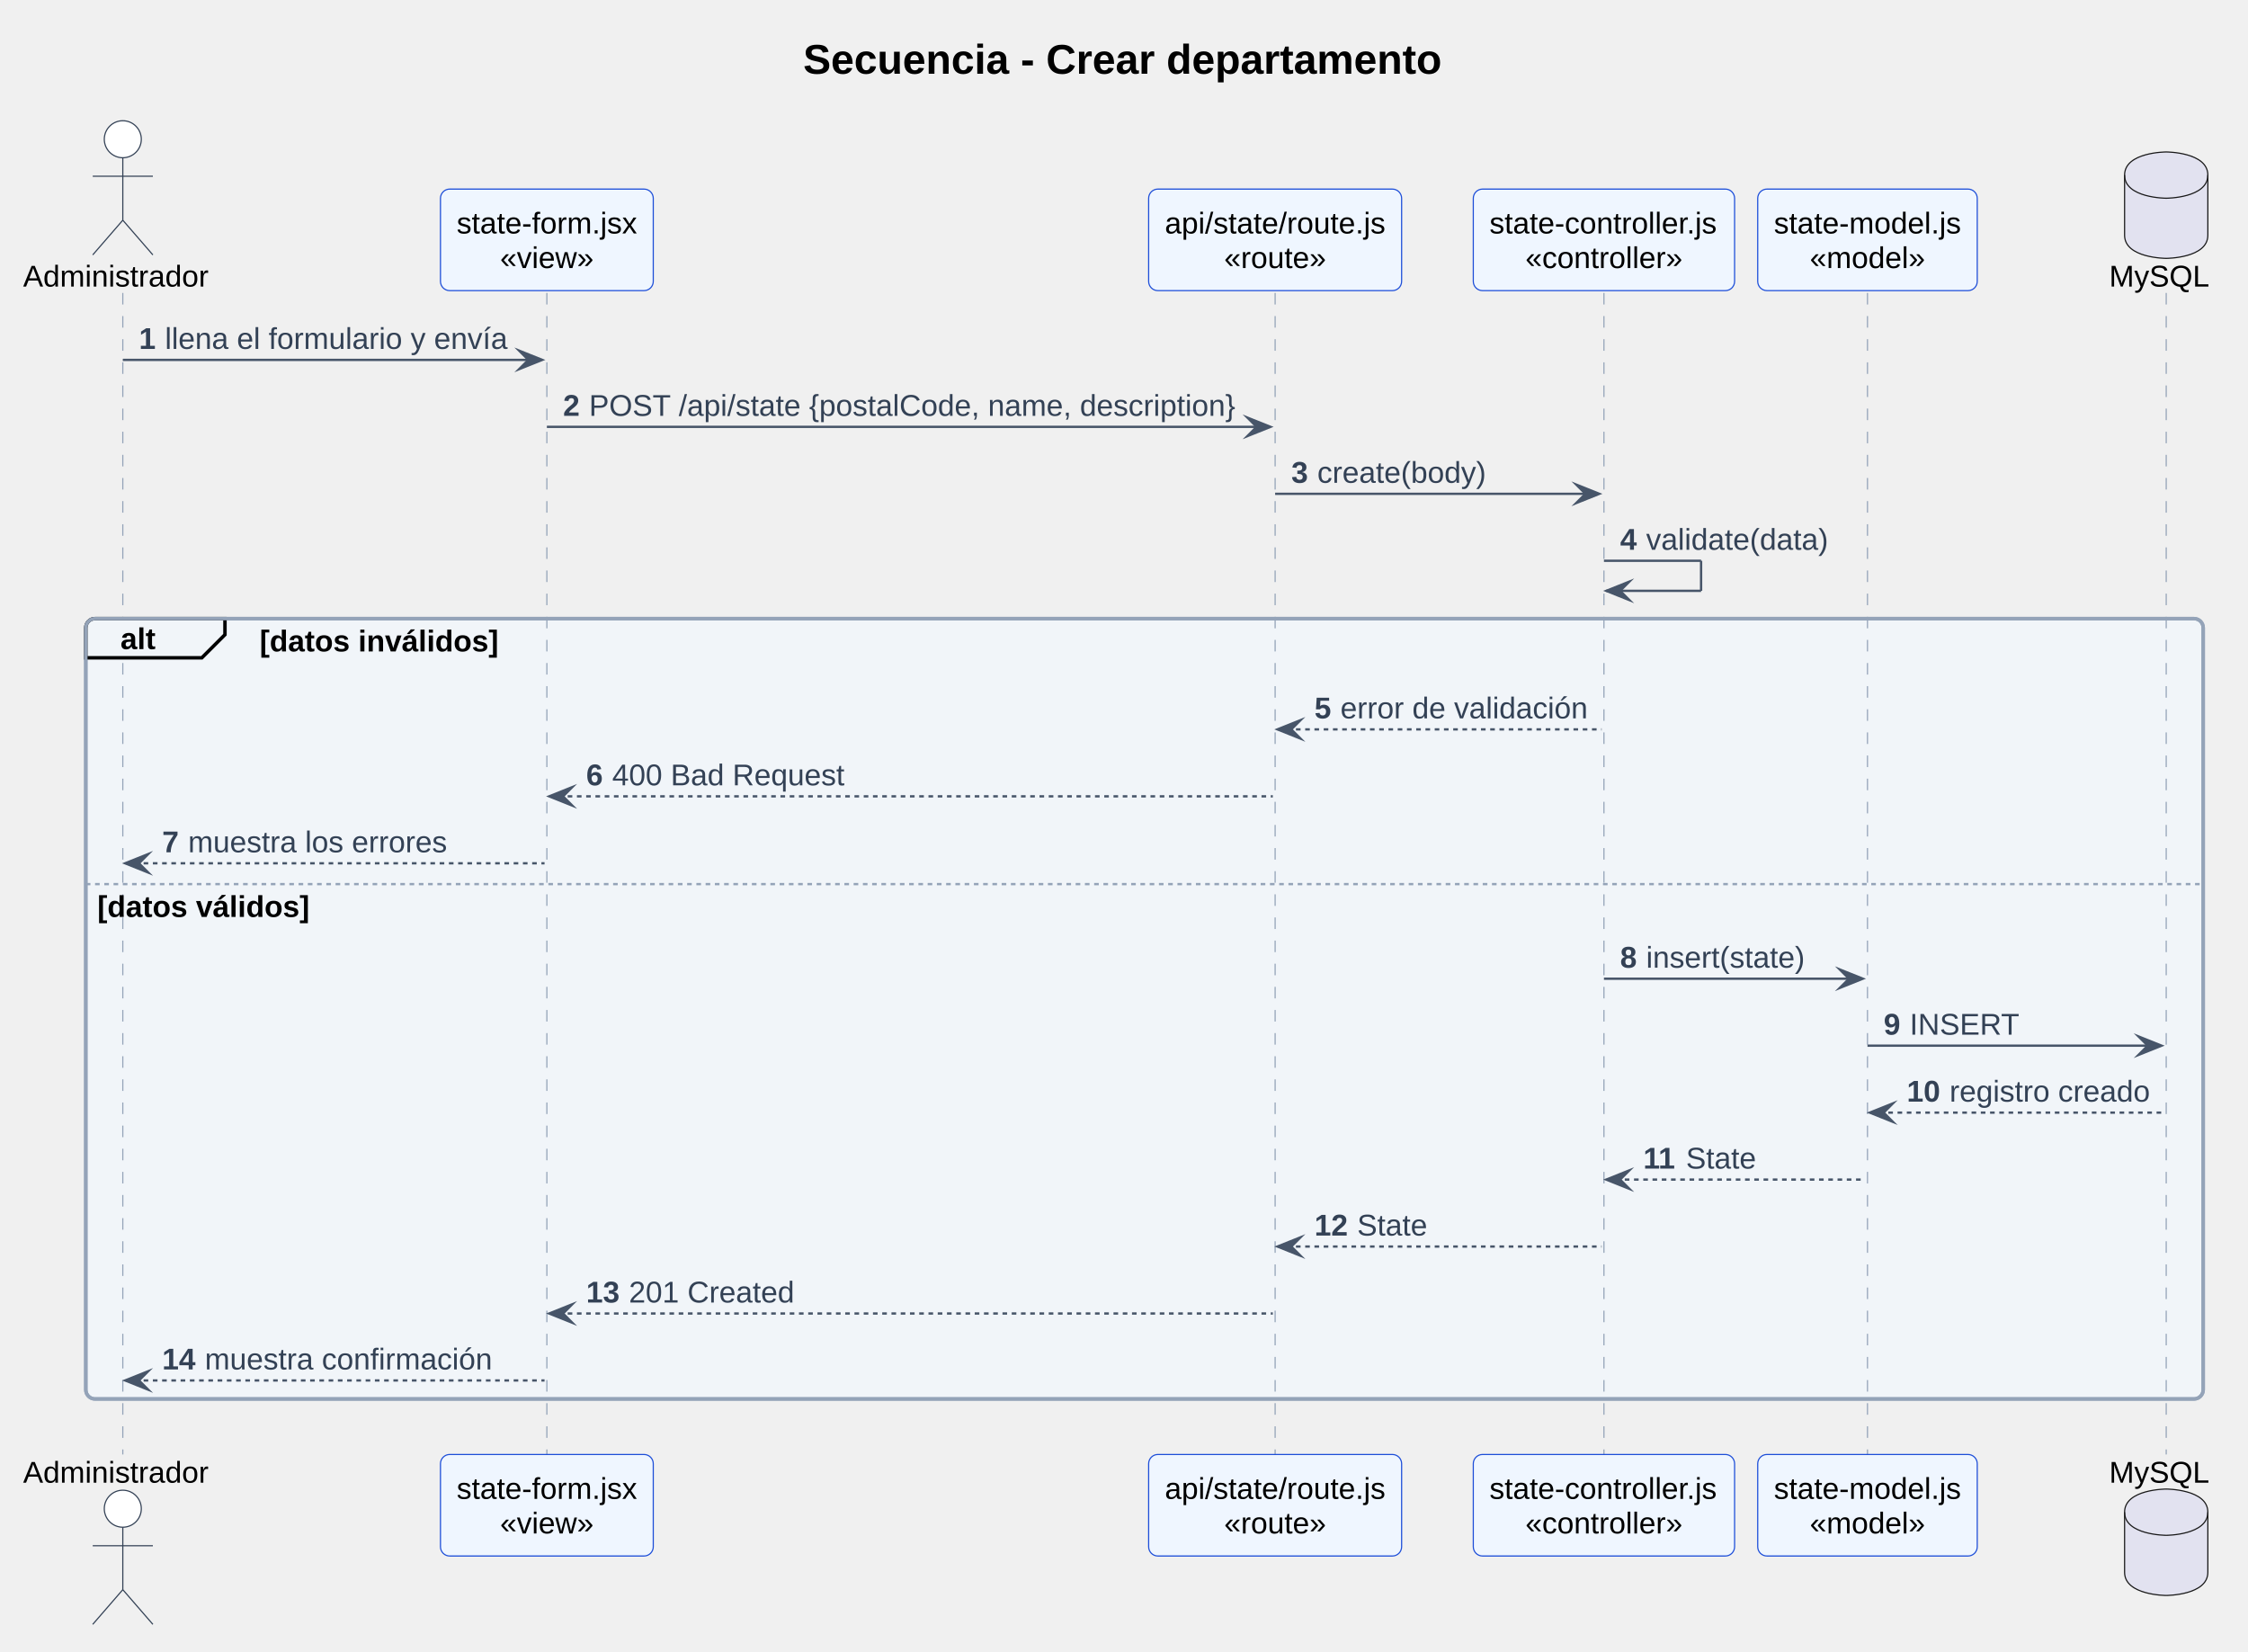
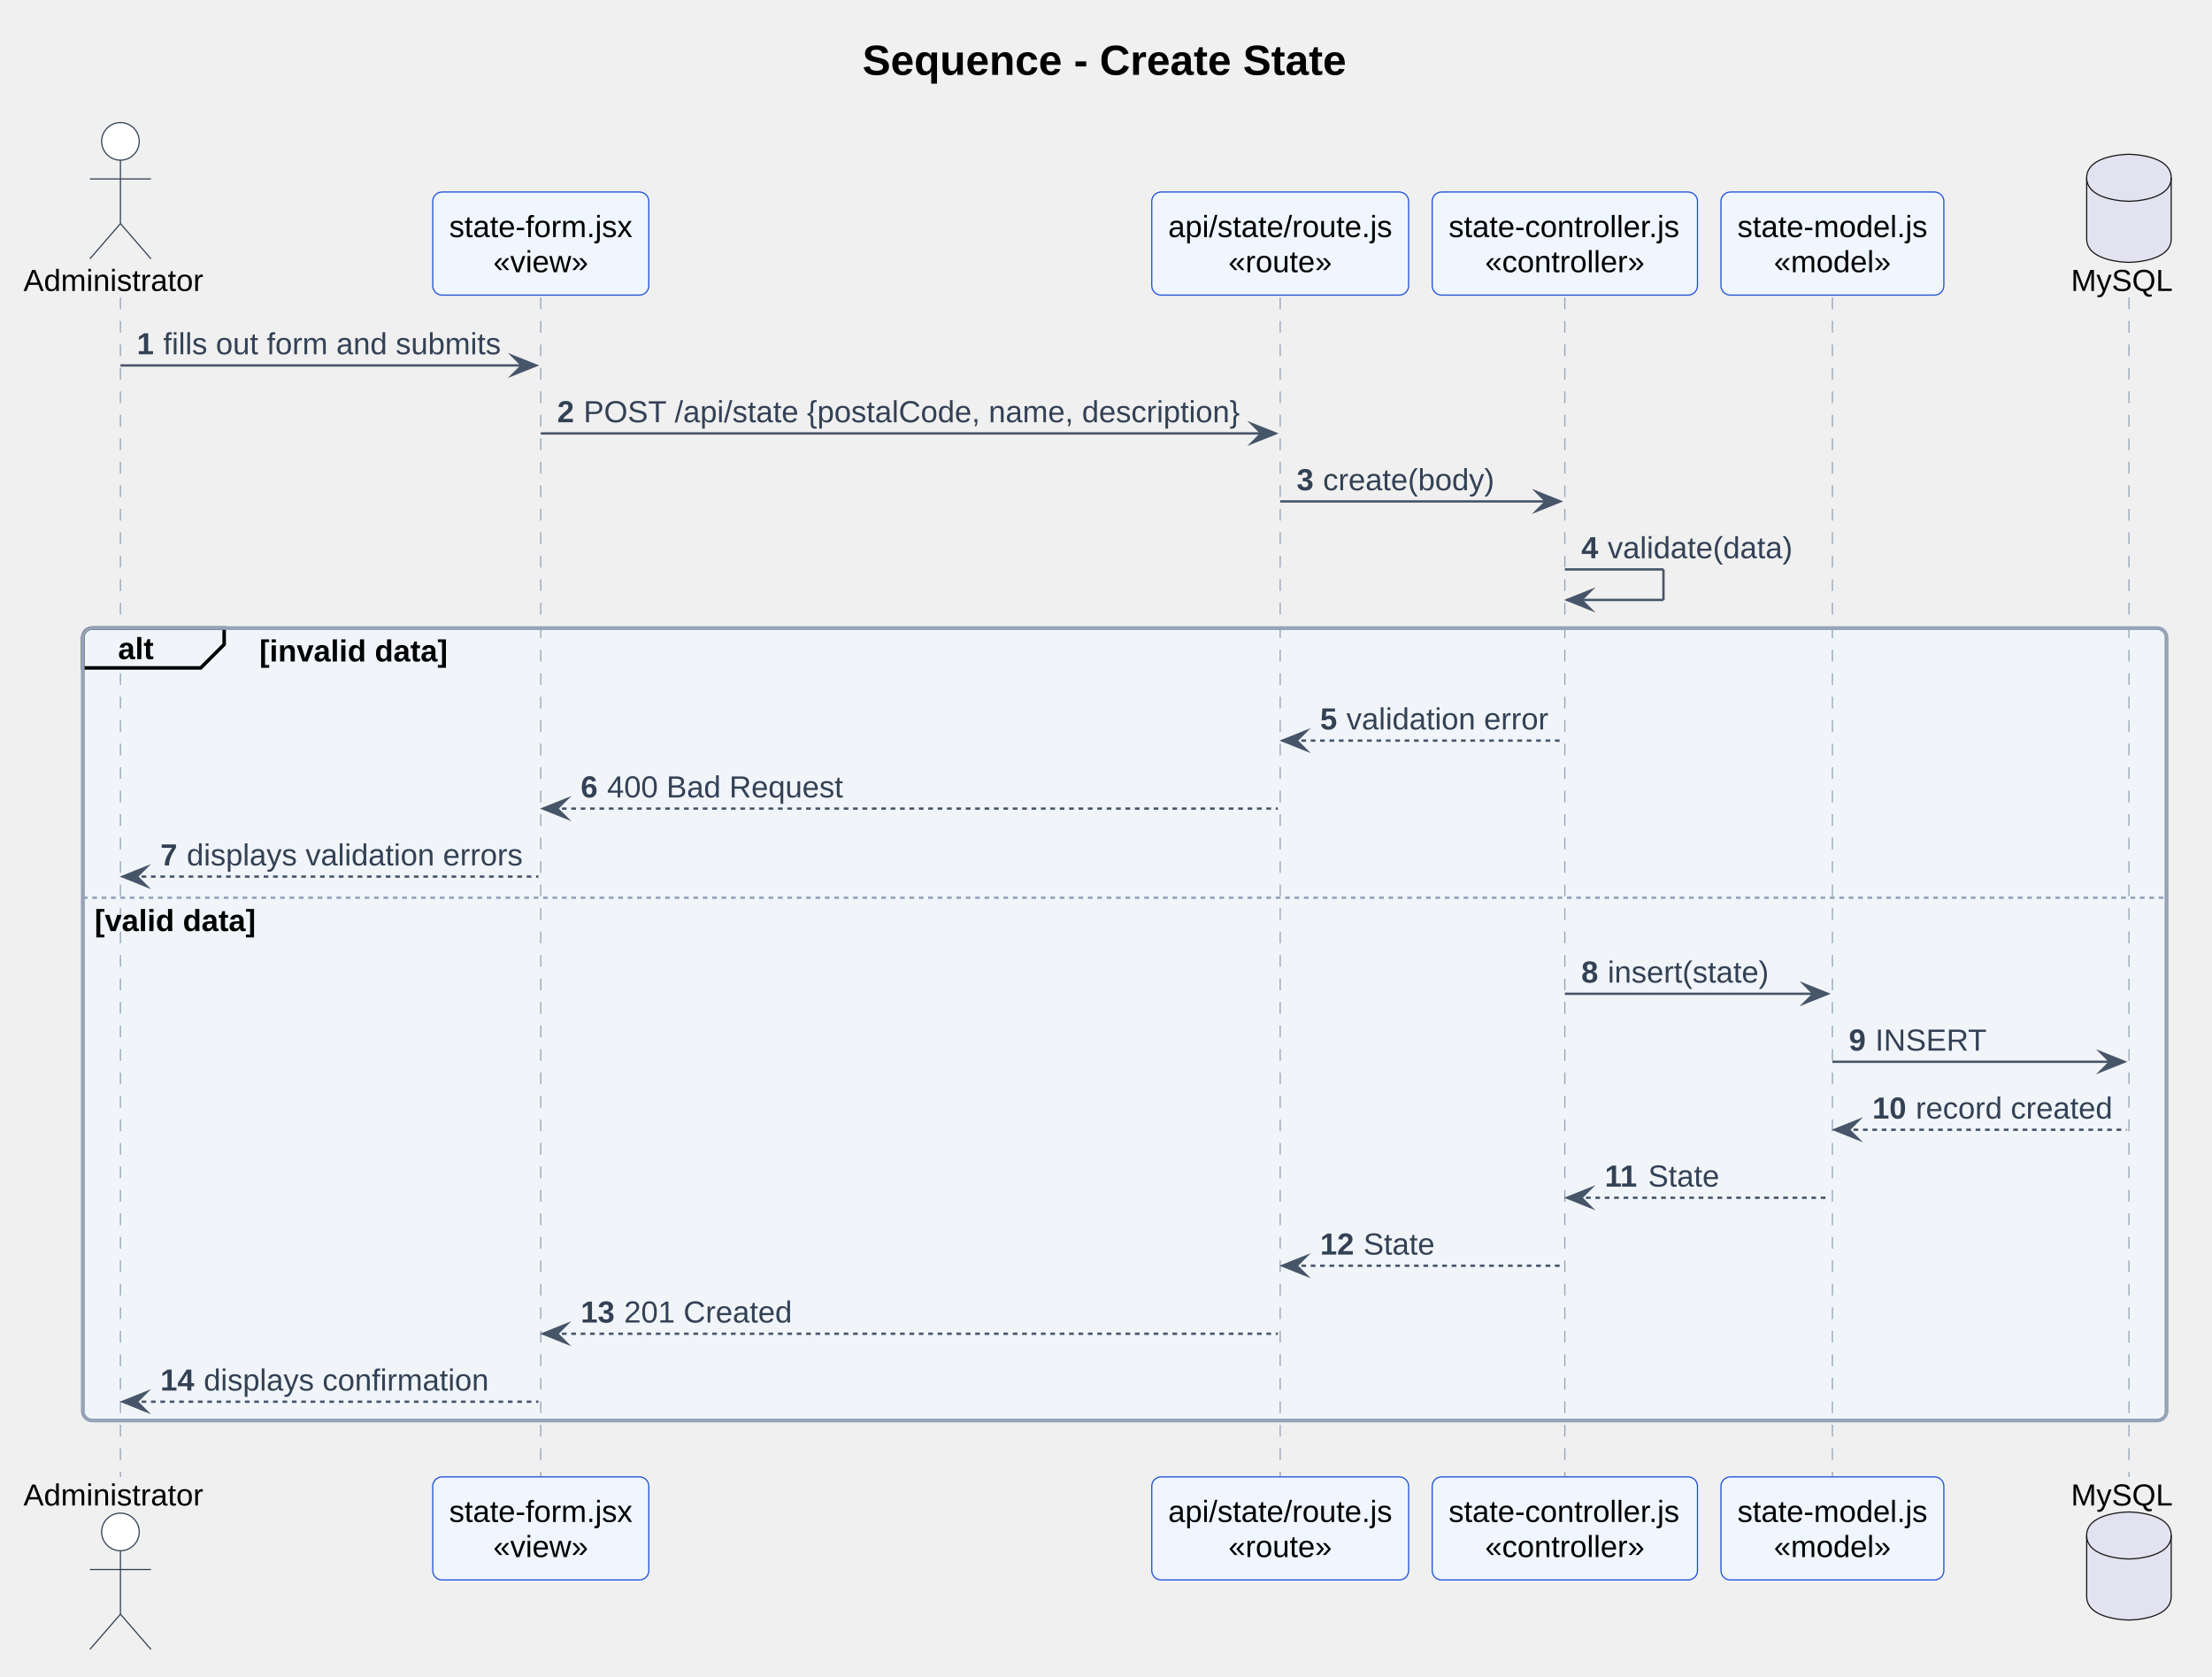
- <svg xmlns="http://www.w3.org/2000/svg" version="1.1" data-diagram-type="SEQUENCE" style="width:972px;height:714px;background:#FFFFFF;" width="972px" height="714px" viewBox="0 0 972 714" zoomAndPan="magnify" preserveAspectRatio="none" contentStyleType="text/css">
+ <svg xmlns="http://www.w3.org/2000/svg" version="1.1" data-diagram-type="SEQUENCE" style="width:942px;height:714px;background:#FFFFFF;" width="942px" height="714px" viewBox="0 0 942 714" zoomAndPan="magnify" preserveAspectRatio="none" contentStyleType="text/css">
  <defs />
  <g font-family="sans-serif" lengthAdjust="spacing">
    <g class="title" data-source-line="2">
-       <text x="347.27" y="31.884" fill="#000" font-size="18" textLength="276.1" font-weight="700" font-family="Arial">Secuencia - Crear departamento</text>
+       <text x="367.275" y="31.884" fill="#000" font-size="18" textLength="206.077" font-weight="700" font-family="Arial">Sequence - Create State</text>
    </g>
-     <rect x="37.098" y="267.442" width="915.541" height="337.385" fill="#F1F5F9" style="stroke:#F1F5F9;stroke-width:1;" rx="4" ry="4" />
-     <rect x="37.098" y="267.442" width="915.541" height="337.385" fill="none" style="stroke:#94A3B8;stroke-width:1.5;" rx="4" ry="4" />
+     <rect x="35.289" y="267.442" width="887.339" height="337.385" fill="#F1F5F9" style="stroke:#F1F5F9;stroke-width:1;" rx="4" ry="4" />
+     <rect x="35.289" y="267.442" width="887.339" height="337.385" fill="none" style="stroke:#94A3B8;stroke-width:1.5;" rx="4" ry="4" />
    <g class="participant-lifeline" data-qualified-name="U" data-entity-uid="part1" id="part1-lifeline" data-source-line="5">
      <g>
-         <rect x="49.598" y="126.647" width="8" height="502.18" fill="#000" fill-opacity="0" />
-         <line x1="53.098" y1="126.647" x2="53.098" y2="628.827" style="stroke:#94A3B8;stroke-width:0.5;stroke-dasharray:5,5;" />
+         <rect x="47.789" y="126.647" width="8" height="502.18" fill="#000" fill-opacity="0" />
+         <line x1="51.289" y1="126.647" x2="51.289" y2="628.827" style="stroke:#94A3B8;stroke-width:0.5;stroke-dasharray:5,5;" />
      </g>
    </g>
    <g class="participant-lifeline" data-qualified-name="V" data-entity-uid="part2" id="part2-lifeline" data-source-line="6">
      <g>
-         <rect x="232.957" y="126.647" width="8" height="502.18" fill="#000" fill-opacity="0" />
-         <line x1="236.457" y1="126.647" x2="236.457" y2="628.827" style="stroke:#94A3B8;stroke-width:0.5;stroke-dasharray:5,5;" />
+         <rect x="226.793" y="126.647" width="8" height="502.18" fill="#000" fill-opacity="0" />
+         <line x1="230.293" y1="126.647" x2="230.293" y2="628.827" style="stroke:#94A3B8;stroke-width:0.5;stroke-dasharray:5,5;" />
      </g>
    </g>
    <g class="participant-lifeline" data-qualified-name="R" data-entity-uid="part3" id="part3-lifeline" data-source-line="7">
      <g>
-         <rect x="547.846" y="126.647" width="8" height="502.18" fill="#000" fill-opacity="0" />
-         <line x1="551.346" y1="126.647" x2="551.346" y2="628.827" style="stroke:#94A3B8;stroke-width:0.5;stroke-dasharray:5,5;" />
+         <rect x="541.682" y="126.647" width="8" height="502.18" fill="#000" fill-opacity="0" />
+         <line x1="545.182" y1="126.647" x2="545.182" y2="628.827" style="stroke:#94A3B8;stroke-width:0.5;stroke-dasharray:5,5;" />
      </g>
    </g>
    <g class="participant-lifeline" data-qualified-name="C" data-entity-uid="part4" id="part4-lifeline" data-source-line="8">
      <g>
-         <rect x="690.021" y="126.647" width="8" height="502.18" fill="#000" fill-opacity="0" />
-         <line x1="693.521" y1="126.647" x2="693.521" y2="628.827" style="stroke:#94A3B8;stroke-width:0.5;stroke-dasharray:5,5;" />
+         <rect x="662.897" y="126.647" width="8" height="502.18" fill="#000" fill-opacity="0" />
+         <line x1="666.397" y1="126.647" x2="666.397" y2="628.827" style="stroke:#94A3B8;stroke-width:0.5;stroke-dasharray:5,5;" />
      </g>
    </g>
    <g class="participant-lifeline" data-qualified-name="M" data-entity-uid="part5" id="part5-lifeline" data-source-line="9">
      <g>
-         <rect x="803.97" y="126.647" width="8" height="502.18" fill="#000" fill-opacity="0" />
-         <line x1="807.47" y1="126.647" x2="807.47" y2="628.827" style="stroke:#94A3B8;stroke-width:0.5;stroke-dasharray:5,5;" />
+         <rect x="776.847" y="126.647" width="8" height="502.18" fill="#000" fill-opacity="0" />
+         <line x1="780.347" y1="126.647" x2="780.347" y2="628.827" style="stroke:#94A3B8;stroke-width:0.5;stroke-dasharray:5,5;" />
      </g>
    </g>
    <g class="participant-lifeline" data-qualified-name="DB" data-entity-uid="part6" id="part6-lifeline" data-source-line="10">
      <g>
-         <rect x="933.139" y="126.647" width="8" height="502.18" fill="#000" fill-opacity="0" />
-         <line x1="936.639" y1="126.647" x2="936.639" y2="628.827" style="stroke:#94A3B8;stroke-width:0.5;stroke-dasharray:5,5;" />
+         <rect x="903.128" y="126.647" width="8" height="502.18" fill="#000" fill-opacity="0" />
+         <line x1="906.628" y1="126.647" x2="906.628" y2="628.827" style="stroke:#94A3B8;stroke-width:0.5;stroke-dasharray:5,5;" />
      </g>
    </g>
    <g class="participant participant-head" data-qualified-name="U" data-entity-uid="part1" id="part1-head" data-source-line="5">
-       <text x="10" y="123.892" fill="#000" font-size="13" textLength="80.196" font-family="Arial">Administrador</text>
-       <ellipse cx="53.098" cy="60.198" rx="8" ry="8" fill="#FFF" style="stroke:#334155;stroke-width:0.5;" />
-       <path d="M53.098,68.198 L53.098,95.198 M40.098,76.198 L66.098,76.198 M53.098,95.198 L40.098,110.198 M53.098,95.198 L66.098,110.198" style="stroke:#334155;stroke-width:0.5;" fill="none" />
+       <text x="10" y="123.892" fill="#000" font-size="13" textLength="76.578" font-family="Arial">Administrator</text>
+       <ellipse cx="51.289" cy="60.198" rx="8" ry="8" fill="#FFF" style="stroke:#334155;stroke-width:0.5;" />
+       <path d="M51.289,68.198 L51.289,95.198 M38.289,76.198 L64.289,76.198 M51.289,95.198 L38.289,110.198 M51.289,95.198 L64.289,110.198" style="stroke:#334155;stroke-width:0.5;" fill="none" />
    </g>
    <g class="participant participant-head" data-qualified-name="V" data-entity-uid="part2" id="part2-head" data-source-line="6">
-       <rect x="190.451" y="81.75" width="92.013" height="43.897" fill="#EFF6FF" style="stroke:#1D4ED8;stroke-width:0.5;" rx="4" ry="4" />
-       <text x="197.451" y="100.943" fill="#000" font-size="13" textLength="78.013" font-family="Arial">state-form.jsx</text>
-       <text x="216.224" y="115.892" fill="#000" font-size="13" textLength="40.466" font-family="Arial">«view»</text>
+       <rect x="184.287" y="81.75" width="92.013" height="43.897" fill="#EFF6FF" style="stroke:#1D4ED8;stroke-width:0.5;" rx="4" ry="4" />
+       <text x="191.287" y="100.943" fill="#000" font-size="13" textLength="78.013" font-family="Arial">state-form.jsx</text>
+       <text x="210.06" y="115.892" fill="#000" font-size="13" textLength="40.466" font-family="Arial">«view»</text>
    </g>
    <g class="participant participant-head" data-qualified-name="R" data-entity-uid="part3" id="part3-head" data-source-line="7">
-       <rect x="496.653" y="81.75" width="109.386" height="43.897" fill="#EFF6FF" style="stroke:#1D4ED8;stroke-width:0.5;" rx="4" ry="4" />
-       <text x="503.653" y="100.943" fill="#000" font-size="13" textLength="95.386" font-family="Arial">api/state/route.js</text>
-       <text x="529.3" y="115.892" fill="#000" font-size="13" textLength="44.091" font-family="Arial">«route»</text>
+       <rect x="490.489" y="81.75" width="109.386" height="43.897" fill="#EFF6FF" style="stroke:#1D4ED8;stroke-width:0.5;" rx="4" ry="4" />
+       <text x="497.489" y="100.943" fill="#000" font-size="13" textLength="95.386" font-family="Arial">api/state/route.js</text>
+       <text x="523.137" y="115.892" fill="#000" font-size="13" textLength="44.091" font-family="Arial">«route»</text>
    </g>
    <g class="participant participant-head" data-qualified-name="C" data-entity-uid="part4" id="part4-head" data-source-line="8">
-       <rect x="637.031" y="81.75" width="112.979" height="43.897" fill="#EFF6FF" style="stroke:#1D4ED8;stroke-width:0.5;" rx="4" ry="4" />
-       <text x="644.031" y="100.943" fill="#000" font-size="13" textLength="98.979" font-family="Arial">state-controller.js</text>
-       <text x="659.558" y="115.892" fill="#000" font-size="13" textLength="67.926" font-family="Arial">«controller»</text>
+       <rect x="609.908" y="81.75" width="112.979" height="43.897" fill="#EFF6FF" style="stroke:#1D4ED8;stroke-width:0.5;" rx="4" ry="4" />
+       <text x="616.908" y="100.943" fill="#000" font-size="13" textLength="98.979" font-family="Arial">state-controller.js</text>
+       <text x="632.434" y="115.892" fill="#000" font-size="13" textLength="67.926" font-family="Arial">«controller»</text>
    </g>
    <g class="participant participant-head" data-qualified-name="M" data-entity-uid="part5" id="part5-head" data-source-line="9">
-       <rect x="760.01" y="81.75" width="94.92" height="43.897" fill="#EFF6FF" style="stroke:#1D4ED8;stroke-width:0.5;" rx="4" ry="4" />
-       <text x="767.01" y="100.943" fill="#000" font-size="13" textLength="80.92" font-family="Arial">state-model.js</text>
-       <text x="782.537" y="115.892" fill="#000" font-size="13" textLength="49.867" font-family="Arial">«model»</text>
+       <rect x="732.887" y="81.75" width="94.92" height="43.897" fill="#EFF6FF" style="stroke:#1D4ED8;stroke-width:0.5;" rx="4" ry="4" />
+       <text x="739.887" y="100.943" fill="#000" font-size="13" textLength="80.92" font-family="Arial">state-model.js</text>
+       <text x="755.413" y="115.892" fill="#000" font-size="13" textLength="49.867" font-family="Arial">«model»</text>
    </g>
    <g class="participant participant-head" data-qualified-name="DB" data-entity-uid="part6" id="part6-head" data-source-line="10">
-       <text x="911.969" y="123.892" fill="#000" font-size="13" textLength="43.342" font-family="Arial">MySQL</text>
-       <path d="M918.639,75.698 C918.639,65.698 936.639,65.698 936.639,65.698 C936.639,65.698 954.639,65.698 954.639,75.698 L954.639,101.698 C954.639,111.698 936.639,111.698 936.639,111.698 C936.639,111.698 918.639,111.698 918.639,101.698 L918.639,75.698" style="stroke:#181818;stroke-width:0.5;" fill="#E2E2F0" />
-       <path d="M918.639,75.698 C918.639,85.698 936.639,85.698 936.639,85.698 C936.639,85.698 954.639,85.698 954.639,75.698" style="stroke:#181818;stroke-width:0.5;" fill="none" />
+       <text x="881.957" y="123.892" fill="#000" font-size="13" textLength="43.342" font-family="Arial">MySQL</text>
+       <path d="M888.628,75.698 C888.628,65.698 906.628,65.698 906.628,65.698 C906.628,65.698 924.628,65.698 924.628,75.698 L924.628,101.698 C924.628,111.698 906.628,111.698 906.628,111.698 C906.628,111.698 888.628,111.698 888.628,101.698 L888.628,75.698" style="stroke:#181818;stroke-width:0.5;" fill="#E2E2F0" />
+       <path d="M888.628,75.698 C888.628,85.698 906.628,85.698 906.628,85.698 C906.628,85.698 924.628,85.698 924.628,75.698" style="stroke:#181818;stroke-width:0.5;" fill="none" />
    </g>
    <g class="participant participant-tail" data-qualified-name="U" data-entity-uid="part1" id="part1-tail" data-source-line="5">
-       <text x="10" y="641.021" fill="#000" font-size="13" textLength="80.196" font-family="Arial">Administrador</text>
-       <ellipse cx="53.098" cy="652.275" rx="8" ry="8" fill="#FFF" style="stroke:#334155;stroke-width:0.5;" />
-       <path d="M53.098,660.275 L53.098,687.275 M40.098,668.275 L66.098,668.275 M53.098,687.275 L40.098,702.275 M53.098,687.275 L66.098,702.275" style="stroke:#334155;stroke-width:0.5;" fill="none" />
+       <text x="10" y="641.021" fill="#000" font-size="13" textLength="76.578" font-family="Arial">Administrator</text>
+       <ellipse cx="51.289" cy="652.275" rx="8" ry="8" fill="#FFF" style="stroke:#334155;stroke-width:0.5;" />
+       <path d="M51.289,660.275 L51.289,687.275 M38.289,668.275 L64.289,668.275 M51.289,687.275 L38.289,702.275 M51.289,687.275 L64.289,702.275" style="stroke:#334155;stroke-width:0.5;" fill="none" />
    </g>
    <g class="participant participant-tail" data-qualified-name="V" data-entity-uid="part2" id="part2-tail" data-source-line="6">
-       <rect x="190.451" y="628.827" width="92.013" height="43.897" fill="#EFF6FF" style="stroke:#1D4ED8;stroke-width:0.5;" rx="4" ry="4" />
-       <text x="197.451" y="648.021" fill="#000" font-size="13" textLength="78.013" font-family="Arial">state-form.jsx</text>
-       <text x="216.224" y="662.969" fill="#000" font-size="13" textLength="40.466" font-family="Arial">«view»</text>
+       <rect x="184.287" y="628.827" width="92.013" height="43.897" fill="#EFF6FF" style="stroke:#1D4ED8;stroke-width:0.5;" rx="4" ry="4" />
+       <text x="191.287" y="648.021" fill="#000" font-size="13" textLength="78.013" font-family="Arial">state-form.jsx</text>
+       <text x="210.06" y="662.969" fill="#000" font-size="13" textLength="40.466" font-family="Arial">«view»</text>
    </g>
    <g class="participant participant-tail" data-qualified-name="R" data-entity-uid="part3" id="part3-tail" data-source-line="7">
-       <rect x="496.653" y="628.827" width="109.386" height="43.897" fill="#EFF6FF" style="stroke:#1D4ED8;stroke-width:0.5;" rx="4" ry="4" />
-       <text x="503.653" y="648.021" fill="#000" font-size="13" textLength="95.386" font-family="Arial">api/state/route.js</text>
-       <text x="529.3" y="662.969" fill="#000" font-size="13" textLength="44.091" font-family="Arial">«route»</text>
+       <rect x="490.489" y="628.827" width="109.386" height="43.897" fill="#EFF6FF" style="stroke:#1D4ED8;stroke-width:0.5;" rx="4" ry="4" />
+       <text x="497.489" y="648.021" fill="#000" font-size="13" textLength="95.386" font-family="Arial">api/state/route.js</text>
+       <text x="523.137" y="662.969" fill="#000" font-size="13" textLength="44.091" font-family="Arial">«route»</text>
    </g>
    <g class="participant participant-tail" data-qualified-name="C" data-entity-uid="part4" id="part4-tail" data-source-line="8">
-       <rect x="637.031" y="628.827" width="112.979" height="43.897" fill="#EFF6FF" style="stroke:#1D4ED8;stroke-width:0.5;" rx="4" ry="4" />
-       <text x="644.031" y="648.021" fill="#000" font-size="13" textLength="98.979" font-family="Arial">state-controller.js</text>
-       <text x="659.558" y="662.969" fill="#000" font-size="13" textLength="67.926" font-family="Arial">«controller»</text>
+       <rect x="609.908" y="628.827" width="112.979" height="43.897" fill="#EFF6FF" style="stroke:#1D4ED8;stroke-width:0.5;" rx="4" ry="4" />
+       <text x="616.908" y="648.021" fill="#000" font-size="13" textLength="98.979" font-family="Arial">state-controller.js</text>
+       <text x="632.434" y="662.969" fill="#000" font-size="13" textLength="67.926" font-family="Arial">«controller»</text>
    </g>
    <g class="participant participant-tail" data-qualified-name="M" data-entity-uid="part5" id="part5-tail" data-source-line="9">
-       <rect x="760.01" y="628.827" width="94.92" height="43.897" fill="#EFF6FF" style="stroke:#1D4ED8;stroke-width:0.5;" rx="4" ry="4" />
-       <text x="767.01" y="648.021" fill="#000" font-size="13" textLength="80.92" font-family="Arial">state-model.js</text>
-       <text x="782.537" y="662.969" fill="#000" font-size="13" textLength="49.867" font-family="Arial">«model»</text>
+       <rect x="732.887" y="628.827" width="94.92" height="43.897" fill="#EFF6FF" style="stroke:#1D4ED8;stroke-width:0.5;" rx="4" ry="4" />
+       <text x="739.887" y="648.021" fill="#000" font-size="13" textLength="80.92" font-family="Arial">state-model.js</text>
+       <text x="755.413" y="662.969" fill="#000" font-size="13" textLength="49.867" font-family="Arial">«model»</text>
    </g>
    <g class="participant participant-tail" data-qualified-name="DB" data-entity-uid="part6" id="part6-tail" data-source-line="10">
-       <text x="911.969" y="641.021" fill="#000" font-size="13" textLength="43.342" font-family="Arial">MySQL</text>
-       <path d="M918.639,653.775 C918.639,643.775 936.639,643.775 936.639,643.775 C936.639,643.775 954.639,643.775 954.639,653.775 L954.639,679.775 C954.639,689.775 936.639,689.775 936.639,689.775 C936.639,689.775 918.639,689.775 918.639,679.775 L918.639,653.775" style="stroke:#181818;stroke-width:0.5;" fill="#E2E2F0" />
-       <path d="M918.639,653.775 C918.639,663.775 936.639,663.775 936.639,663.775 C936.639,663.775 954.639,663.775 954.639,653.775" style="stroke:#181818;stroke-width:0.5;" fill="none" />
+       <text x="881.957" y="641.021" fill="#000" font-size="13" textLength="43.342" font-family="Arial">MySQL</text>
+       <path d="M888.628,653.775 C888.628,643.775 906.628,643.775 906.628,643.775 C906.628,643.775 924.628,643.775 924.628,653.775 L924.628,679.775 C924.628,689.775 906.628,689.775 906.628,689.775 C906.628,689.775 888.628,689.775 888.628,679.775 L888.628,653.775" style="stroke:#181818;stroke-width:0.5;" fill="#E2E2F0" />
+       <path d="M888.628,653.775 C888.628,663.775 906.628,663.775 906.628,663.775 C906.628,663.775 924.628,663.775 924.628,653.775" style="stroke:#181818;stroke-width:0.5;" fill="none" />
    </g>
    <g class="message" data-entity-1="part1" data-entity-2="part2" id="msg1" data-source-line="12">
-       <polygon points="224.457,151.596,234.457,155.596,224.457,159.596,228.457,155.596" fill="#475569" style="stroke:#475569;stroke-width:1;stroke-linejoin:miter;stroke-miterlimit:10;" />
-       <line x1="53.098" y1="155.596" x2="230.457" y2="155.596" style="stroke:#475569;stroke-width:1;" />
-       <text x="60.098" y="150.841" fill="#334155" font-size="13" font-weight="700" font-family="Arial">1</text>
-       <text x="71.328" y="150.841" fill="#334155" font-size="13" textLength="148.129" font-family="Arial">llena el formulario y envía</text>
+       <polygon points="218.293,151.596,228.293,155.596,218.293,159.596,222.293,155.596" fill="#475569" style="stroke:#475569;stroke-width:1;stroke-linejoin:miter;stroke-miterlimit:10;" />
+       <line x1="51.289" y1="155.596" x2="224.293" y2="155.596" style="stroke:#475569;stroke-width:1;" />
+       <text x="58.289" y="150.841" fill="#334155" font-size="13" font-weight="700" font-family="Arial">1</text>
+       <text x="69.519" y="150.841" fill="#334155" font-size="13" textLength="143.774" font-family="Arial">fills out form and submits</text>
    </g>
    <g class="message" data-entity-1="part2" data-entity-2="part3" id="msg2" data-source-line="13">
-       <polygon points="539.346,180.544,549.346,184.544,539.346,188.544,543.346,184.544" fill="#475569" style="stroke:#475569;stroke-width:1;stroke-linejoin:miter;stroke-miterlimit:10;" />
-       <line x1="236.457" y1="184.544" x2="545.346" y2="184.544" style="stroke:#475569;stroke-width:1;" />
-       <text x="243.457" y="179.79" fill="#334155" font-size="13" font-weight="700" font-family="Arial">2</text>
-       <text x="254.687" y="179.79" fill="#334155" font-size="13" textLength="279.659" font-family="Arial">POST /api/state {postalCode, name, description}</text>
+       <polygon points="533.182,180.544,543.182,184.544,533.182,188.544,537.182,184.544" fill="#475569" style="stroke:#475569;stroke-width:1;stroke-linejoin:miter;stroke-miterlimit:10;" />
+       <line x1="230.293" y1="184.544" x2="539.182" y2="184.544" style="stroke:#475569;stroke-width:1;" />
+       <text x="237.293" y="179.79" fill="#334155" font-size="13" font-weight="700" font-family="Arial">2</text>
+       <text x="248.523" y="179.79" fill="#334155" font-size="13" textLength="279.659" font-family="Arial">POST /api/state {postalCode, name, description}</text>
    </g>
    <g class="message" data-entity-1="part3" data-entity-2="part4" id="msg3" data-source-line="14">
-       <polygon points="681.521,209.493,691.521,213.493,681.521,217.493,685.521,213.493" fill="#475569" style="stroke:#475569;stroke-width:1;stroke-linejoin:miter;stroke-miterlimit:10;" />
-       <line x1="551.346" y1="213.493" x2="687.521" y2="213.493" style="stroke:#475569;stroke-width:1;" />
-       <text x="558.346" y="208.738" fill="#334155" font-size="13" font-weight="700" font-family="Arial">3</text>
-       <text x="569.576" y="208.738" fill="#334155" font-size="13" textLength="72.979" font-family="Arial">create(body)</text>
+       <polygon points="654.397,209.493,664.397,213.493,654.397,217.493,658.397,213.493" fill="#475569" style="stroke:#475569;stroke-width:1;stroke-linejoin:miter;stroke-miterlimit:10;" />
+       <line x1="545.182" y1="213.493" x2="660.397" y2="213.493" style="stroke:#475569;stroke-width:1;" />
+       <text x="552.182" y="208.738" fill="#334155" font-size="13" font-weight="700" font-family="Arial">3</text>
+       <text x="563.412" y="208.738" fill="#334155" font-size="13" textLength="72.979" font-family="Arial">create(body)</text>
    </g>
    <g class="message" data-entity-1="part4" data-entity-2="part4" id="msg4" data-source-line="15">
-       <line x1="693.521" y1="242.442" x2="735.521" y2="242.442" style="stroke:#475569;stroke-width:1;" />
-       <line x1="735.521" y1="242.442" x2="735.521" y2="255.442" style="stroke:#475569;stroke-width:1;" />
-       <line x1="694.521" y1="255.442" x2="735.521" y2="255.442" style="stroke:#475569;stroke-width:1;" />
-       <polygon points="704.521,251.442,694.521,255.442,704.521,259.442,700.521,255.442" fill="#475569" style="stroke:#475569;stroke-width:1;stroke-linejoin:miter;stroke-miterlimit:10;" />
-       <text x="700.521" y="237.687" fill="#334155" font-size="13" font-weight="700" font-family="Arial">4</text>
-       <text x="711.751" y="237.687" fill="#334155" font-size="13" textLength="78.768" font-family="Arial">validate(data)</text>
+       <line x1="666.397" y1="242.442" x2="708.397" y2="242.442" style="stroke:#475569;stroke-width:1;" />
+       <line x1="708.397" y1="242.442" x2="708.397" y2="255.442" style="stroke:#475569;stroke-width:1;" />
+       <line x1="667.397" y1="255.442" x2="708.397" y2="255.442" style="stroke:#475569;stroke-width:1;" />
+       <polygon points="677.397,251.442,667.397,255.442,677.397,259.442,673.397,255.442" fill="#475569" style="stroke:#475569;stroke-width:1;stroke-linejoin:miter;stroke-miterlimit:10;" />
+       <text x="673.397" y="237.687" fill="#334155" font-size="13" font-weight="700" font-family="Arial">4</text>
+       <text x="684.627" y="237.687" fill="#334155" font-size="13" textLength="78.768" font-family="Arial">validate(data)</text>
    </g>
-     <path d="M41.098,267.442 L97.269,267.442 L97.269,274.391 L87.269,284.391 L37.098,284.391 L37.098,271.442 A4,4 0 0 1 41.098,267.442" style="stroke:#000;stroke-width:1.5;" fill="#F1F5F9" />
-     <rect x="37.098" y="267.442" width="915.541" height="337.385" fill="none" style="stroke:#94A3B8;stroke-width:1.5;" rx="4" ry="4" />
-     <text x="52.098" y="280.636" fill="#000" font-size="13" textLength="15.171" font-weight="700" font-family="Arial">alt</text>
-     <text x="112.269" y="281.636" fill="#000" font-size="13" textLength="103.289" font-weight="700" font-family="Arial">[datos inválidos]</text>
+     <path d="M39.289,267.442 L95.46,267.442 L95.46,274.391 L85.46,284.391 L35.289,284.391 L35.289,271.442 A4,4 0 0 1 39.289,267.442" style="stroke:#000;stroke-width:1.5;" fill="#F1F5F9" />
+     <rect x="35.289" y="267.442" width="887.339" height="337.385" fill="none" style="stroke:#94A3B8;stroke-width:1.5;" rx="4" ry="4" />
+     <text x="50.289" y="280.636" fill="#000" font-size="13" textLength="15.171" font-weight="700" font-family="Arial">alt</text>
+     <text x="110.46" y="281.636" fill="#000" font-size="13" textLength="80.177" font-weight="700" font-family="Arial">[invalid data]</text>
    <g class="message" data-entity-1="part4" data-entity-2="part3" id="msg5" data-source-line="18">
-       <polygon points="562.346,311.339,552.346,315.339,562.346,319.339,558.346,315.339" fill="#475569" style="stroke:#475569;stroke-width:1;stroke-linejoin:miter;stroke-miterlimit:10;" />
-       <line x1="556.346" y1="315.339" x2="692.521" y2="315.339" style="stroke:#475569;stroke-width:1;stroke-dasharray:2,2;" />
-       <text x="568.346" y="310.584" fill="#334155" font-size="13" font-weight="700" font-family="Arial">5</text>
-       <text x="579.576" y="310.584" fill="#334155" font-size="13" textLength="106.945" font-family="Arial">error de validación</text>
+       <polygon points="556.182,311.339,546.182,315.339,556.182,319.339,552.182,315.339" fill="#475569" style="stroke:#475569;stroke-width:1;stroke-linejoin:miter;stroke-miterlimit:10;" />
+       <line x1="550.182" y1="315.339" x2="665.397" y2="315.339" style="stroke:#475569;stroke-width:1;stroke-dasharray:2,2;" />
+       <text x="562.182" y="310.584" fill="#334155" font-size="13" font-weight="700" font-family="Arial">5</text>
+       <text x="573.412" y="310.584" fill="#334155" font-size="13" textLength="85.985" font-family="Arial">validation error</text>
    </g>
    <g class="message" data-entity-1="part3" data-entity-2="part2" id="msg6" data-source-line="19">
-       <polygon points="247.457,340.288,237.457,344.288,247.457,348.288,243.457,344.288" fill="#475569" style="stroke:#475569;stroke-width:1;stroke-linejoin:miter;stroke-miterlimit:10;" />
-       <line x1="241.457" y1="344.288" x2="550.346" y2="344.288" style="stroke:#475569;stroke-width:1;stroke-dasharray:2,2;" />
-       <text x="253.457" y="339.533" fill="#334155" font-size="13" font-weight="700" font-family="Arial">6</text>
-       <text x="264.687" y="339.533" fill="#334155" font-size="13" textLength="100.464" font-family="Arial">400 Bad Request</text>
+       <polygon points="241.293,340.288,231.293,344.288,241.293,348.288,237.293,344.288" fill="#475569" style="stroke:#475569;stroke-width:1;stroke-linejoin:miter;stroke-miterlimit:10;" />
+       <line x1="235.293" y1="344.288" x2="544.182" y2="344.288" style="stroke:#475569;stroke-width:1;stroke-dasharray:2,2;" />
+       <text x="247.293" y="339.533" fill="#334155" font-size="13" font-weight="700" font-family="Arial">6</text>
+       <text x="258.523" y="339.533" fill="#334155" font-size="13" textLength="100.464" font-family="Arial">400 Bad Request</text>
    </g>
    <g class="message" data-entity-1="part2" data-entity-2="part1" id="msg7" data-source-line="20">
-       <polygon points="64.098,369.237,54.098,373.237,64.098,377.237,60.098,373.237" fill="#475569" style="stroke:#475569;stroke-width:1;stroke-linejoin:miter;stroke-miterlimit:10;" />
-       <line x1="58.098" y1="373.237" x2="235.457" y2="373.237" style="stroke:#475569;stroke-width:1;stroke-dasharray:2,2;" />
-       <text x="70.098" y="368.482" fill="#334155" font-size="13" font-weight="700" font-family="Arial">7</text>
-       <text x="81.328" y="368.482" fill="#334155" font-size="13" textLength="111.979" font-family="Arial">muestra los errores</text>
+       <polygon points="62.289,369.237,52.289,373.237,62.289,377.237,58.289,373.237" fill="#475569" style="stroke:#475569;stroke-width:1;stroke-linejoin:miter;stroke-miterlimit:10;" />
+       <line x1="56.289" y1="373.237" x2="229.293" y2="373.237" style="stroke:#475569;stroke-width:1;stroke-dasharray:2,2;" />
+       <text x="68.289" y="368.482" fill="#334155" font-size="13" font-weight="700" font-family="Arial">7</text>
+       <text x="79.519" y="368.482" fill="#334155" font-size="13" textLength="143.063" font-family="Arial">displays validation errors</text>
    </g>
-     <line x1="37.098" y1="382.237" x2="952.639" y2="382.237" style="stroke:#94A3B8;stroke-width:1;stroke-dasharray:2,2;" />
-     <text x="42.098" y="396.431" fill="#000" font-size="13" textLength="91.736" font-weight="700" font-family="Arial">[datos válidos]</text>
+     <line x1="35.289" y1="382.237" x2="922.628" y2="382.237" style="stroke:#94A3B8;stroke-width:1;stroke-dasharray:2,2;" />
+     <text x="40.289" y="396.431" fill="#000" font-size="13" textLength="68.625" font-weight="700" font-family="Arial">[valid data]</text>
    <g class="message" data-entity-1="part4" data-entity-2="part5" id="msg8" data-source-line="22">
-       <polygon points="795.47,419.134,805.47,423.134,795.47,427.134,799.47,423.134" fill="#475569" style="stroke:#475569;stroke-width:1;stroke-linejoin:miter;stroke-miterlimit:10;" />
-       <line x1="693.521" y1="423.134" x2="801.47" y2="423.134" style="stroke:#475569;stroke-width:1;" />
-       <text x="700.521" y="418.379" fill="#334155" font-size="13" font-weight="700" font-family="Arial">8</text>
-       <text x="711.751" y="418.379" fill="#334155" font-size="13" textLength="68.631" font-family="Arial">insert(state)</text>
+       <polygon points="768.347,419.134,778.347,423.134,768.347,427.134,772.347,423.134" fill="#475569" style="stroke:#475569;stroke-width:1;stroke-linejoin:miter;stroke-miterlimit:10;" />
+       <line x1="666.397" y1="423.134" x2="774.347" y2="423.134" style="stroke:#475569;stroke-width:1;" />
+       <text x="673.397" y="418.379" fill="#334155" font-size="13" font-weight="700" font-family="Arial">8</text>
+       <text x="684.627" y="418.379" fill="#334155" font-size="13" textLength="68.631" font-family="Arial">insert(state)</text>
    </g>
    <g class="message" data-entity-1="part5" data-entity-2="part6" id="msg9" data-source-line="23">
-       <polygon points="924.639,448.083,934.639,452.083,924.639,456.083,928.639,452.083" fill="#475569" style="stroke:#475569;stroke-width:1;stroke-linejoin:miter;stroke-miterlimit:10;" />
-       <line x1="807.47" y1="452.083" x2="930.639" y2="452.083" style="stroke:#475569;stroke-width:1;" />
-       <text x="814.47" y="447.328" fill="#334155" font-size="13" font-weight="700" font-family="Arial">9</text>
-       <text x="825.7" y="447.328" fill="#334155" font-size="13" textLength="47.671" font-family="Arial">INSERT</text>
+       <polygon points="894.628,448.083,904.628,452.083,894.628,456.083,898.628,452.083" fill="#475569" style="stroke:#475569;stroke-width:1;stroke-linejoin:miter;stroke-miterlimit:10;" />
+       <line x1="780.347" y1="452.083" x2="900.628" y2="452.083" style="stroke:#475569;stroke-width:1;" />
+       <text x="787.347" y="447.328" fill="#334155" font-size="13" font-weight="700" font-family="Arial">9</text>
+       <text x="798.577" y="447.328" fill="#334155" font-size="13" textLength="47.671" font-family="Arial">INSERT</text>
    </g>
    <g class="message" data-entity-1="part6" data-entity-2="part5" id="msg10" data-source-line="24">
-       <polygon points="818.47,477.032,808.47,481.032,818.47,485.032,814.47,481.032" fill="#475569" style="stroke:#475569;stroke-width:1;stroke-linejoin:miter;stroke-miterlimit:10;" />
-       <line x1="812.47" y1="481.032" x2="935.639" y2="481.032" style="stroke:#475569;stroke-width:1;stroke-dasharray:2,2;" />
-       <text x="824.47" y="476.277" fill="#334155" font-size="13" textLength="14.46" font-weight="700" font-family="Arial">10</text>
-       <text x="842.93" y="476.277" fill="#334155" font-size="13" textLength="86.709" font-family="Arial">registro creado</text>
+       <polygon points="791.347,477.032,781.347,481.032,791.347,485.032,787.347,481.032" fill="#475569" style="stroke:#475569;stroke-width:1;stroke-linejoin:miter;stroke-miterlimit:10;" />
+       <line x1="785.347" y1="481.032" x2="905.628" y2="481.032" style="stroke:#475569;stroke-width:1;stroke-dasharray:2,2;" />
+       <text x="797.347" y="476.277" fill="#334155" font-size="13" textLength="14.46" font-weight="700" font-family="Arial">10</text>
+       <text x="815.807" y="476.277" fill="#334155" font-size="13" textLength="83.821" font-family="Arial">record created</text>
    </g>
    <g class="message" data-entity-1="part5" data-entity-2="part4" id="msg11" data-source-line="25">
-       <polygon points="704.521,505.98,694.521,509.98,704.521,513.98,700.521,509.98" fill="#475569" style="stroke:#475569;stroke-width:1;stroke-linejoin:miter;stroke-miterlimit:10;" />
-       <line x1="698.521" y1="509.98" x2="806.47" y2="509.98" style="stroke:#475569;stroke-width:1;stroke-dasharray:2,2;" />
-       <text x="710.521" y="505.226" fill="#334155" font-size="13" textLength="14.46" font-weight="700" font-family="Arial">11</text>
-       <text x="728.981" y="505.226" fill="#334155" font-size="13" textLength="30.354" font-family="Arial">State</text>
+       <polygon points="677.397,505.98,667.397,509.98,677.397,513.98,673.397,509.98" fill="#475569" style="stroke:#475569;stroke-width:1;stroke-linejoin:miter;stroke-miterlimit:10;" />
+       <line x1="671.397" y1="509.98" x2="779.347" y2="509.98" style="stroke:#475569;stroke-width:1;stroke-dasharray:2,2;" />
+       <text x="683.397" y="505.226" fill="#334155" font-size="13" textLength="14.46" font-weight="700" font-family="Arial">11</text>
+       <text x="701.857" y="505.226" fill="#334155" font-size="13" textLength="30.354" font-family="Arial">State</text>
    </g>
    <g class="message" data-entity-1="part4" data-entity-2="part3" id="msg12" data-source-line="26">
-       <polygon points="562.346,534.929,552.346,538.929,562.346,542.929,558.346,538.929" fill="#475569" style="stroke:#475569;stroke-width:1;stroke-linejoin:miter;stroke-miterlimit:10;" />
-       <line x1="556.346" y1="538.929" x2="692.521" y2="538.929" style="stroke:#475569;stroke-width:1;stroke-dasharray:2,2;" />
-       <text x="568.346" y="534.174" fill="#334155" font-size="13" textLength="14.46" font-weight="700" font-family="Arial">12</text>
-       <text x="586.806" y="534.174" fill="#334155" font-size="13" textLength="30.354" font-family="Arial">State</text>
+       <polygon points="556.182,534.929,546.182,538.929,556.182,542.929,552.182,538.929" fill="#475569" style="stroke:#475569;stroke-width:1;stroke-linejoin:miter;stroke-miterlimit:10;" />
+       <line x1="550.182" y1="538.929" x2="665.397" y2="538.929" style="stroke:#475569;stroke-width:1;stroke-dasharray:2,2;" />
+       <text x="562.182" y="534.174" fill="#334155" font-size="13" textLength="14.46" font-weight="700" font-family="Arial">12</text>
+       <text x="580.642" y="534.174" fill="#334155" font-size="13" textLength="30.354" font-family="Arial">State</text>
    </g>
    <g class="message" data-entity-1="part3" data-entity-2="part2" id="msg13" data-source-line="27">
-       <polygon points="247.457,563.878,237.457,567.878,247.457,571.878,243.457,567.878" fill="#475569" style="stroke:#475569;stroke-width:1;stroke-linejoin:miter;stroke-miterlimit:10;" />
-       <line x1="241.457" y1="567.878" x2="550.346" y2="567.878" style="stroke:#475569;stroke-width:1;stroke-dasharray:2,2;" />
-       <text x="253.457" y="563.123" fill="#334155" font-size="13" textLength="14.46" font-weight="700" font-family="Arial">13</text>
-       <text x="271.917" y="563.123" fill="#334155" font-size="13" textLength="71.551" font-family="Arial">201 Created</text>
+       <polygon points="241.293,563.878,231.293,567.878,241.293,571.878,237.293,567.878" fill="#475569" style="stroke:#475569;stroke-width:1;stroke-linejoin:miter;stroke-miterlimit:10;" />
+       <line x1="235.293" y1="567.878" x2="544.182" y2="567.878" style="stroke:#475569;stroke-width:1;stroke-dasharray:2,2;" />
+       <text x="247.293" y="563.123" fill="#334155" font-size="13" textLength="14.46" font-weight="700" font-family="Arial">13</text>
+       <text x="265.753" y="563.123" fill="#334155" font-size="13" textLength="71.551" font-family="Arial">201 Created</text>
    </g>
    <g class="message" data-entity-1="part2" data-entity-2="part1" id="msg14" data-source-line="28">
-       <polygon points="64.098,592.827,54.098,596.827,64.098,600.827,60.098,596.827" fill="#475569" style="stroke:#475569;stroke-width:1;stroke-linejoin:miter;stroke-miterlimit:10;" />
-       <line x1="58.098" y1="596.827" x2="235.457" y2="596.827" style="stroke:#475569;stroke-width:1;stroke-dasharray:2,2;" />
-       <text x="70.098" y="592.072" fill="#334155" font-size="13" textLength="14.46" font-weight="700" font-family="Arial">14</text>
-       <text x="88.558" y="592.072" fill="#334155" font-size="13" textLength="124.268" font-family="Arial">muestra confirmación</text>
+       <polygon points="62.289,592.827,52.289,596.827,62.289,600.827,58.289,596.827" fill="#475569" style="stroke:#475569;stroke-width:1;stroke-linejoin:miter;stroke-miterlimit:10;" />
+       <line x1="56.289" y1="596.827" x2="229.293" y2="596.827" style="stroke:#475569;stroke-width:1;stroke-dasharray:2,2;" />
+       <text x="68.289" y="592.072" fill="#334155" font-size="13" textLength="14.46" font-weight="700" font-family="Arial">14</text>
+       <text x="86.749" y="592.072" fill="#334155" font-size="13" textLength="121.386" font-family="Arial">displays confirmation</text>
    </g>
  </g>
</svg>
